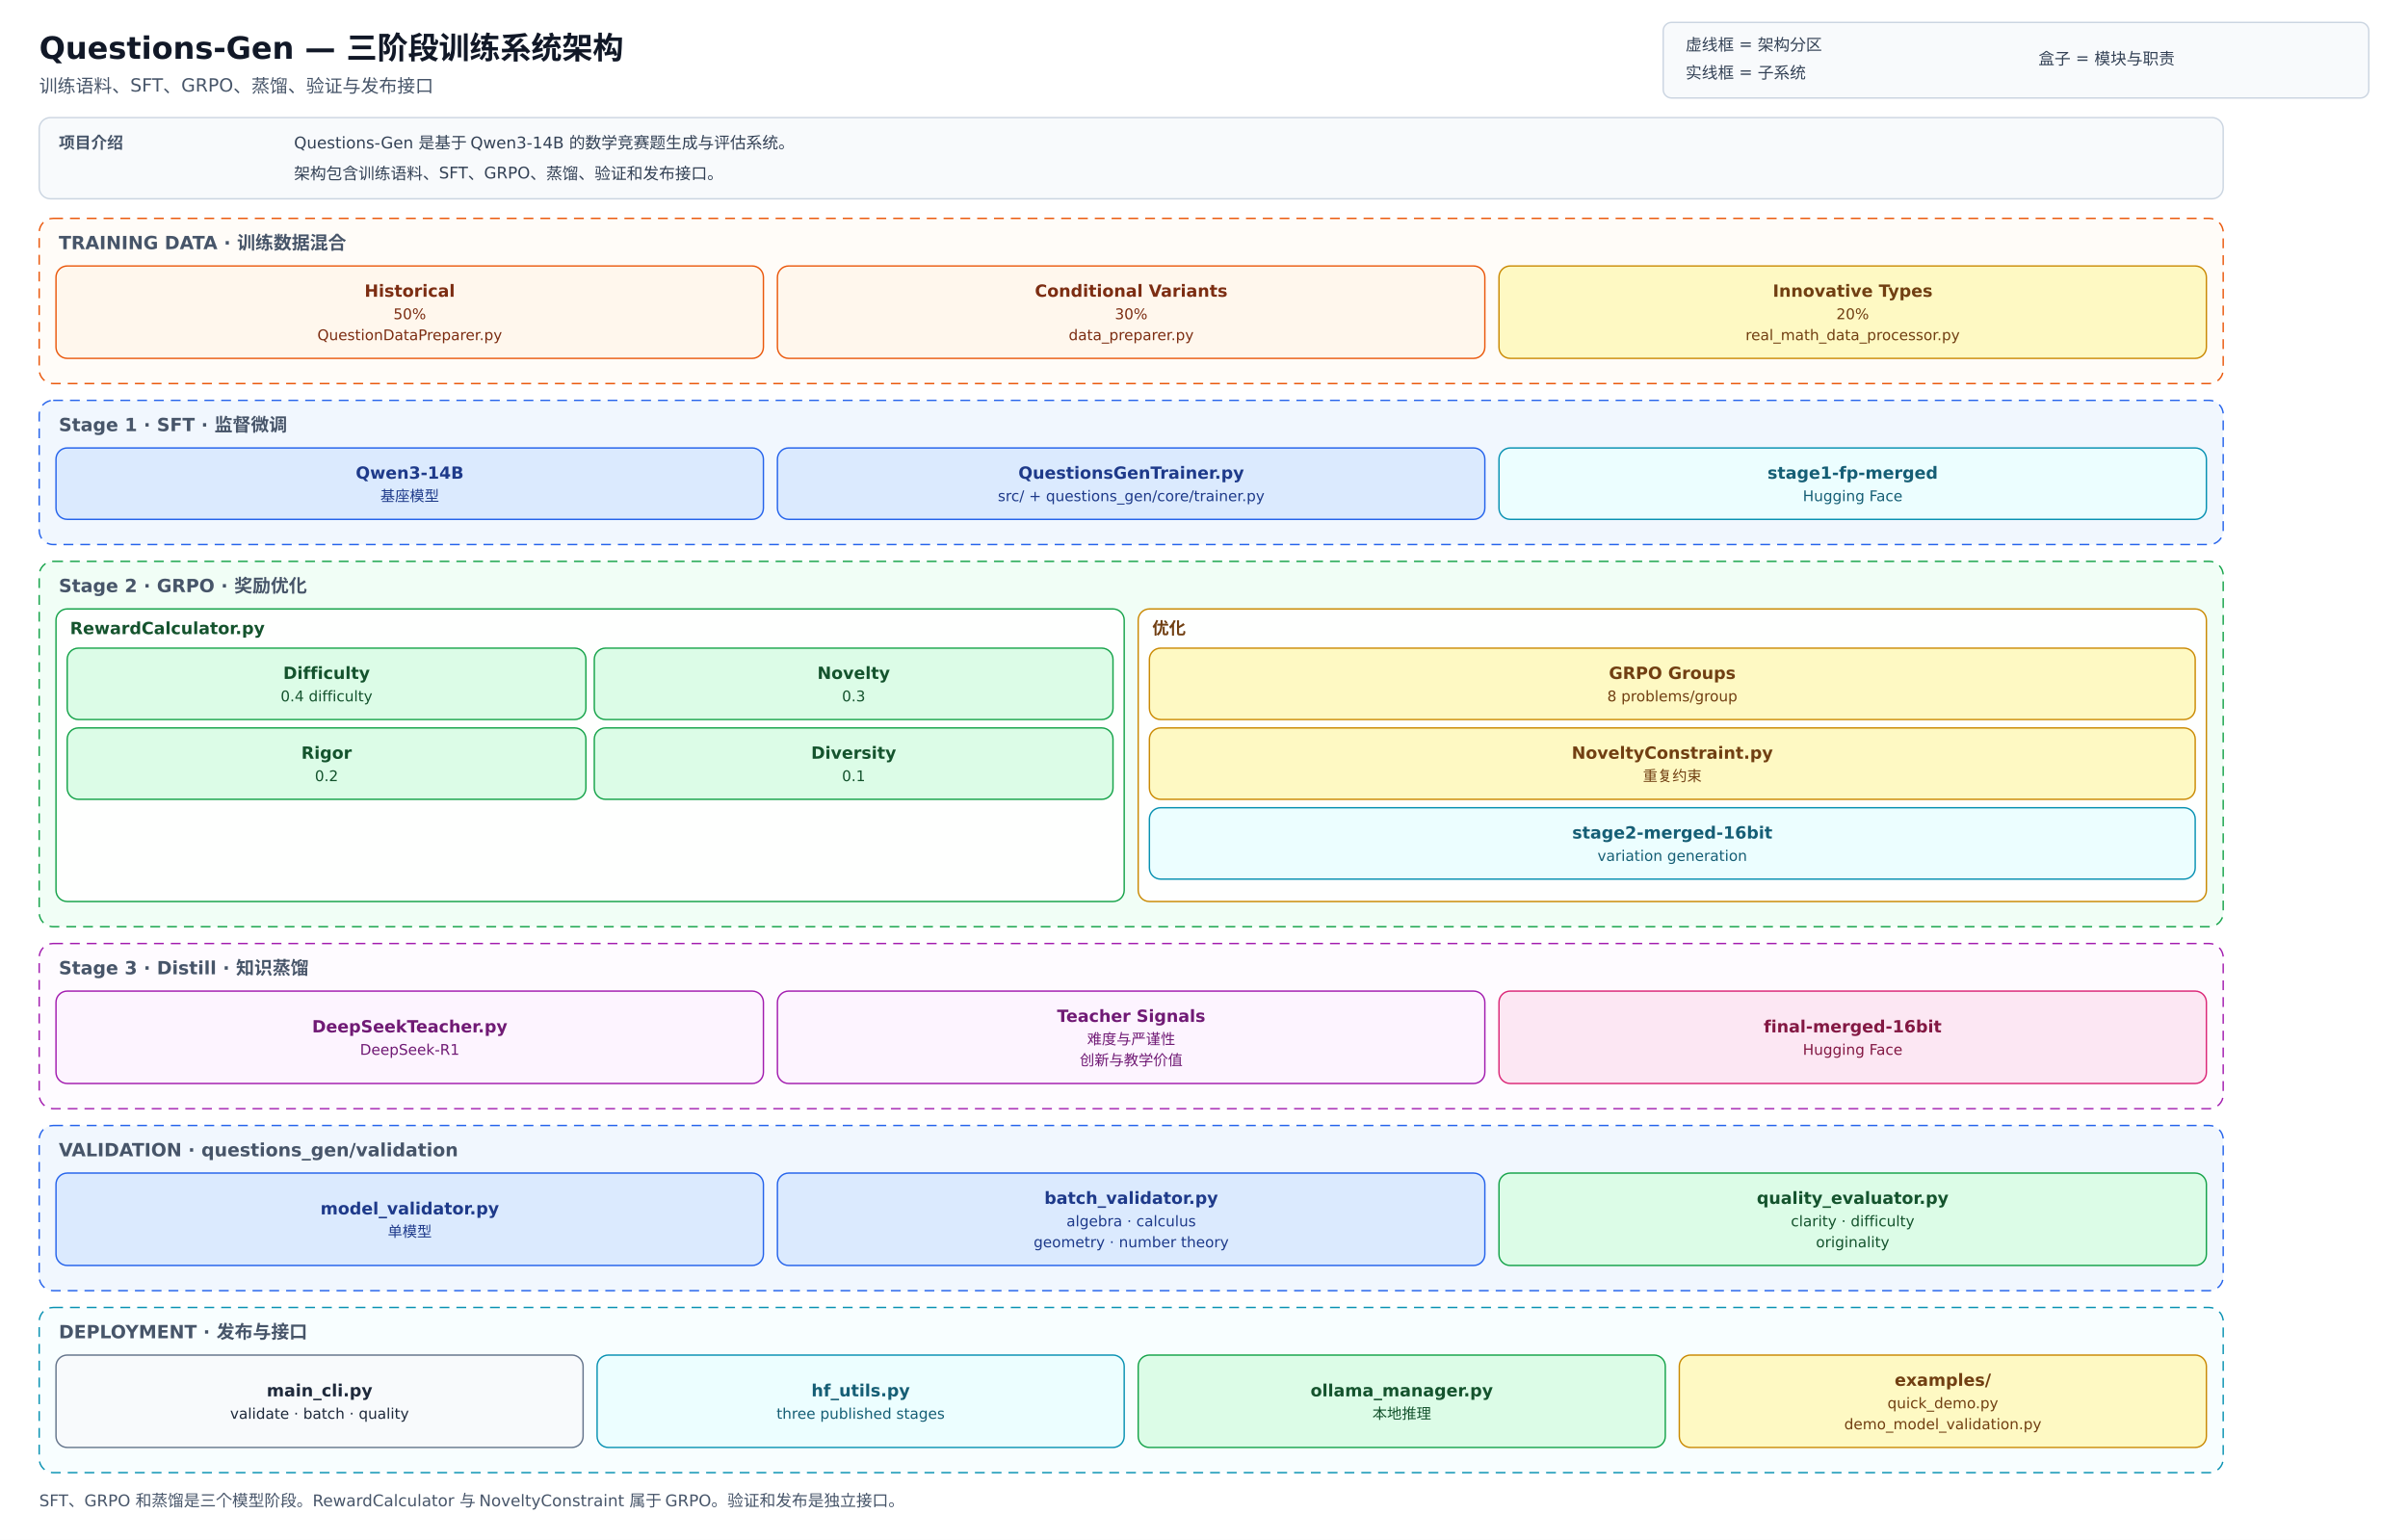
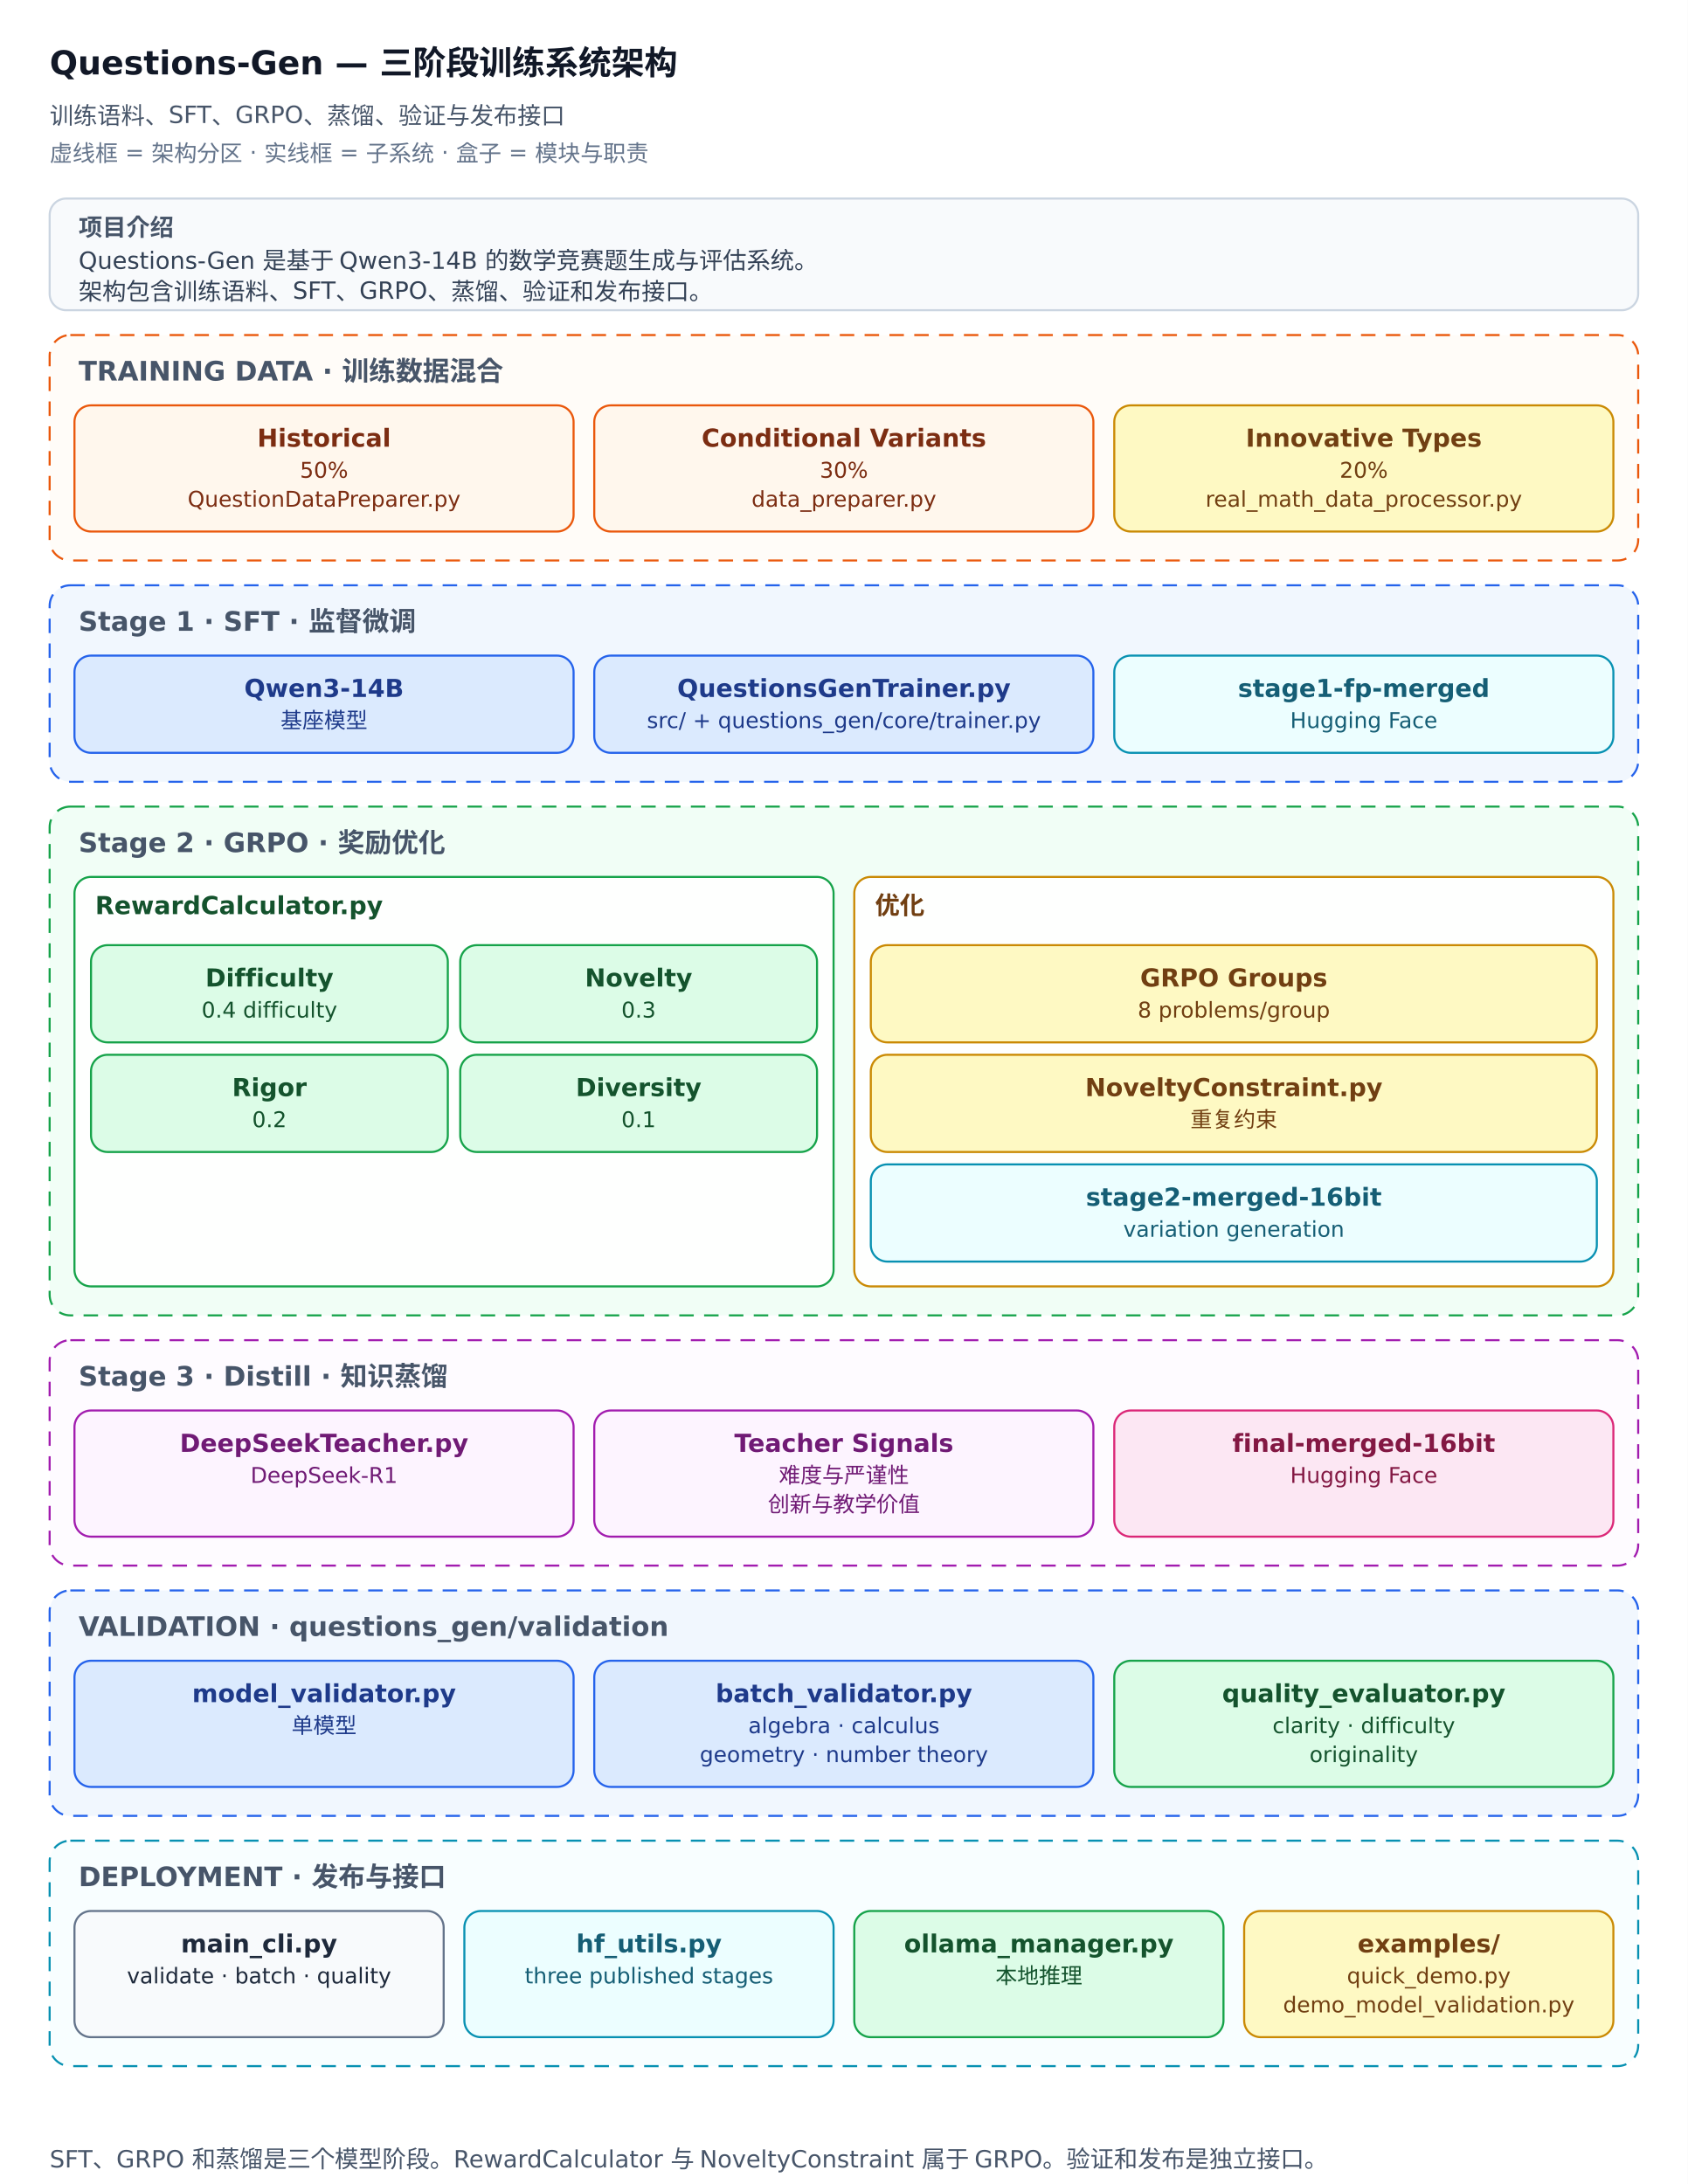
- <svg xmlns="http://www.w3.org/2000/svg" viewBox="0 0 1720 1100" font-family="WenQuanYi Micro Hei, DejaVu Sans, sans-serif">
-   <rect x="0" y="0" width="1720" height="1100" fill="#ffffff" />
-   <text x="28" y="42" font-size="22" fill="#111827" font-weight="700" text-anchor="start">Questions-Gen — 三阶段训练系统架构</text>
-   <text x="28" y="66" font-size="13" fill="#475569" font-weight="400" text-anchor="start">训练语料、SFT、GRPO、蒸馏、验证与发布接口</text>
-   <rect x="1188" y="16" width="504" height="54" rx="6" fill="#f8fafc" stroke="#cbd5e1" />
-   <text x="1204" y="36" font-size="11.5" fill="#334155" font-weight="400" text-anchor="start">虚线框 = 架构分区</text>
-   <text x="1204" y="56" font-size="11.5" fill="#334155" font-weight="400" text-anchor="start">实线框 = 子系统</text>
-   <text x="1456" y="46" font-size="11.5" fill="#334155" font-weight="400" text-anchor="start">盒子 = 模块与职责</text>
-   <rect x="28" y="84" width="1560" height="58" rx="8" fill="#f8fafc" stroke="#cbd5e1" />
-   <text x="42" y="106" font-size="11.5" fill="#475569" font-weight="700" text-anchor="start">项目介绍</text>
-   <text x="210" y="106" font-size="11.5" fill="#334155" font-weight="400" text-anchor="start">Questions-Gen 是基于 Qwen3-14B 的数学竞赛题生成与评估系统。</text>
-   <text x="210" y="128" font-size="11.5" fill="#334155" font-weight="400" text-anchor="start">架构包含训练语料、SFT、GRPO、蒸馏、验证和发布接口。</text>
-   <rect x="28" y="156" width="1560" height="118" rx="10" fill="#fff7ed" fill-opacity="0.38" stroke="#ea580c" stroke-dasharray="7,5" />
-   <text x="42" y="178" font-size="13" fill="#475569" font-weight="700" text-anchor="start">TRAINING DATA · 训练数据混合</text>
-   <rect x="40.0" y="190.0" width="505.3" height="66.0" rx="8" fill="#fff7ed" stroke="#ea580c" />
-   <text x="292.667" y="212.0" font-size="12" fill="#7c2d12" font-weight="700" text-anchor="middle">Historical</text>
-   <text x="292.667" y="228.0" font-size="10.5" fill="#7c2d12" font-weight="400" text-anchor="middle">50%</text>
-   <text x="292.667" y="243.0" font-size="10.5" fill="#7c2d12" font-weight="400" text-anchor="middle">QuestionDataPreparer.py</text>
-   <rect x="555.3" y="190.0" width="505.3" height="66.0" rx="8" fill="#fff7ed" stroke="#ea580c" />
-   <text x="808" y="212.0" font-size="12" fill="#7c2d12" font-weight="700" text-anchor="middle">Conditional Variants</text>
-   <text x="808" y="228.0" font-size="10.5" fill="#7c2d12" font-weight="400" text-anchor="middle">30%</text>
-   <text x="808" y="243.0" font-size="10.5" fill="#7c2d12" font-weight="400" text-anchor="middle">data_preparer.py</text>
-   <rect x="1070.7" y="190.0" width="505.3" height="66.0" rx="8" fill="#fef9c3" stroke="#ca8a04" />
-   <text x="1323.333" y="212.0" font-size="12" fill="#713f12" font-weight="700" text-anchor="middle">Innovative Types</text>
-   <text x="1323.333" y="228.0" font-size="10.5" fill="#713f12" font-weight="400" text-anchor="middle">20%</text>
-   <text x="1323.333" y="243.0" font-size="10.5" fill="#713f12" font-weight="400" text-anchor="middle">real_math_data_processor.py</text>
-   <rect x="28" y="286" width="1560" height="103" rx="10" fill="#dbeafe" fill-opacity="0.38" stroke="#2563eb" stroke-dasharray="7,5" />
-   <text x="42" y="308" font-size="13" fill="#475569" font-weight="700" text-anchor="start">Stage 1 · SFT · 监督微调</text>
-   <rect x="40.0" y="320.0" width="505.3" height="51.0" rx="8" fill="#dbeafe" stroke="#2563eb" />
-   <text x="292.667" y="342.0" font-size="12" fill="#1e3a8a" font-weight="700" text-anchor="middle">Qwen3-14B</text>
-   <text x="292.667" y="358.0" font-size="10.5" fill="#1e3a8a" font-weight="400" text-anchor="middle">基座模型</text>
-   <rect x="555.3" y="320.0" width="505.3" height="51.0" rx="8" fill="#dbeafe" stroke="#2563eb" />
-   <text x="808" y="342.0" font-size="12" fill="#1e3a8a" font-weight="700" text-anchor="middle">QuestionsGenTrainer.py</text>
-   <text x="808" y="358.0" font-size="10.5" fill="#1e3a8a" font-weight="400" text-anchor="middle">src/ + questions_gen/core/trainer.py</text>
-   <rect x="1070.7" y="320.0" width="505.3" height="51.0" rx="8" fill="#ecfeff" stroke="#0891b2" />
-   <text x="1323.333" y="342.0" font-size="12" fill="#155e75" font-weight="700" text-anchor="middle">stage1-fp-merged</text>
-   <text x="1323.333" y="358.0" font-size="10.5" fill="#155e75" font-weight="400" text-anchor="middle">Hugging Face</text>
-   <rect x="28" y="401" width="1560" height="261" rx="10" fill="#dcfce7" fill-opacity="0.38" stroke="#16a34a" stroke-dasharray="7,5" />
-   <text x="42" y="423" font-size="13" fill="#475569" font-weight="700" text-anchor="start">Stage 2 · GRPO · 奖励优化</text>
-   <rect x="40.0" y="435.0" width="763.0" height="209.0" rx="8" fill="#ffffff" fill-opacity="0.94" stroke="#16a34a" />
-   <text x="50.0" y="453" font-size="12" fill="#14532d" font-weight="700" text-anchor="start">RewardCalculator.py</text>
-   <rect x="48.0" y="463.0" width="370.5" height="51.0" rx="8" fill="#dcfce7" stroke="#16a34a" />
-   <text x="233.25" y="485.0" font-size="12" fill="#14532d" font-weight="700" text-anchor="middle">Difficulty</text>
-   <text x="233.25" y="501.0" font-size="10.5" fill="#14532d" font-weight="400" text-anchor="middle">0.4 difficulty</text>
-   <rect x="424.5" y="463.0" width="370.5" height="51.0" rx="8" fill="#dcfce7" stroke="#16a34a" />
-   <text x="609.75" y="485.0" font-size="12" fill="#14532d" font-weight="700" text-anchor="middle">Novelty</text>
-   <text x="609.75" y="501.0" font-size="10.5" fill="#14532d" font-weight="400" text-anchor="middle">0.3</text>
-   <rect x="48.0" y="520.0" width="370.5" height="51.0" rx="8" fill="#dcfce7" stroke="#16a34a" />
-   <text x="233.25" y="542.0" font-size="12" fill="#14532d" font-weight="700" text-anchor="middle">Rigor</text>
-   <text x="233.25" y="558.0" font-size="10.5" fill="#14532d" font-weight="400" text-anchor="middle">0.2</text>
-   <rect x="424.5" y="520.0" width="370.5" height="51.0" rx="8" fill="#dcfce7" stroke="#16a34a" />
-   <text x="609.75" y="542.0" font-size="12" fill="#14532d" font-weight="700" text-anchor="middle">Diversity</text>
-   <text x="609.75" y="558.0" font-size="10.5" fill="#14532d" font-weight="400" text-anchor="middle">0.1</text>
-   <rect x="813.0" y="435.0" width="763.0" height="209.0" rx="8" fill="#ffffff" fill-opacity="0.94" stroke="#ca8a04" />
-   <text x="823.0" y="453" font-size="12" fill="#713f12" font-weight="700" text-anchor="start">优化</text>
-   <rect x="821.0" y="463.0" width="747.0" height="51.0" rx="8" fill="#fef9c3" stroke="#ca8a04" />
-   <text x="1194.5" y="485.0" font-size="12" fill="#713f12" font-weight="700" text-anchor="middle">GRPO Groups</text>
-   <text x="1194.5" y="501.0" font-size="10.5" fill="#713f12" font-weight="400" text-anchor="middle">8 problems/group</text>
-   <rect x="821.0" y="520.0" width="747.0" height="51.0" rx="8" fill="#fef9c3" stroke="#ca8a04" />
-   <text x="1194.5" y="542.0" font-size="12" fill="#713f12" font-weight="700" text-anchor="middle">NoveltyConstraint.py</text>
-   <text x="1194.5" y="558.0" font-size="10.5" fill="#713f12" font-weight="400" text-anchor="middle">重复约束</text>
-   <rect x="821.0" y="577.0" width="747.0" height="51.0" rx="8" fill="#ecfeff" stroke="#0891b2" />
-   <text x="1194.5" y="599.0" font-size="12" fill="#155e75" font-weight="700" text-anchor="middle">stage2-merged-16bit</text>
-   <text x="1194.5" y="615.0" font-size="10.5" fill="#155e75" font-weight="400" text-anchor="middle">variation generation</text>
-   <rect x="28" y="674" width="1560" height="118" rx="10" fill="#fdf4ff" fill-opacity="0.38" stroke="#a21caf" stroke-dasharray="7,5" />
-   <text x="42" y="696" font-size="13" fill="#475569" font-weight="700" text-anchor="start">Stage 3 · Distill · 知识蒸馏</text>
-   <rect x="40.0" y="708.0" width="505.3" height="66.0" rx="8" fill="#fdf4ff" stroke="#a21caf" />
-   <text x="292.667" y="737.5" font-size="12" fill="#701a75" font-weight="700" text-anchor="middle">DeepSeekTeacher.py</text>
-   <text x="292.667" y="753.5" font-size="10.5" fill="#701a75" font-weight="400" text-anchor="middle">DeepSeek-R1</text>
-   <rect x="555.3" y="708.0" width="505.3" height="66.0" rx="8" fill="#fdf4ff" stroke="#a21caf" />
-   <text x="808" y="730.0" font-size="12" fill="#701a75" font-weight="700" text-anchor="middle">Teacher Signals</text>
-   <text x="808" y="746.0" font-size="10.5" fill="#701a75" font-weight="400" text-anchor="middle">难度与严谨性</text>
-   <text x="808" y="761.0" font-size="10.5" fill="#701a75" font-weight="400" text-anchor="middle">创新与教学价值</text>
-   <rect x="1070.7" y="708.0" width="505.3" height="66.0" rx="8" fill="#fce7f3" stroke="#db2777" />
-   <text x="1323.333" y="737.5" font-size="12" fill="#831843" font-weight="700" text-anchor="middle">final-merged-16bit</text>
-   <text x="1323.333" y="753.5" font-size="10.5" fill="#831843" font-weight="400" text-anchor="middle">Hugging Face</text>
-   <rect x="28" y="804" width="1560" height="118" rx="10" fill="#dbeafe" fill-opacity="0.38" stroke="#2563eb" stroke-dasharray="7,5" />
-   <text x="42" y="826" font-size="13" fill="#475569" font-weight="700" text-anchor="start">VALIDATION · questions_gen/validation</text>
-   <rect x="40.0" y="838.0" width="505.3" height="66.0" rx="8" fill="#dbeafe" stroke="#2563eb" />
-   <text x="292.667" y="867.5" font-size="12" fill="#1e3a8a" font-weight="700" text-anchor="middle">model_validator.py</text>
-   <text x="292.667" y="883.5" font-size="10.5" fill="#1e3a8a" font-weight="400" text-anchor="middle">单模型</text>
-   <rect x="555.3" y="838.0" width="505.3" height="66.0" rx="8" fill="#dbeafe" stroke="#2563eb" />
-   <text x="808" y="860.0" font-size="12" fill="#1e3a8a" font-weight="700" text-anchor="middle">batch_validator.py</text>
-   <text x="808" y="876.0" font-size="10.5" fill="#1e3a8a" font-weight="400" text-anchor="middle">algebra · calculus</text>
-   <text x="808" y="891.0" font-size="10.5" fill="#1e3a8a" font-weight="400" text-anchor="middle">geometry · number theory</text>
-   <rect x="1070.7" y="838.0" width="505.3" height="66.0" rx="8" fill="#dcfce7" stroke="#16a34a" />
-   <text x="1323.333" y="860.0" font-size="12" fill="#14532d" font-weight="700" text-anchor="middle">quality_evaluator.py</text>
-   <text x="1323.333" y="876.0" font-size="10.5" fill="#14532d" font-weight="400" text-anchor="middle">clarity · difficulty</text>
-   <text x="1323.333" y="891.0" font-size="10.5" fill="#14532d" font-weight="400" text-anchor="middle">originality</text>
-   <rect x="28" y="934" width="1560" height="118" rx="10" fill="#ecfeff" fill-opacity="0.38" stroke="#0891b2" stroke-dasharray="7,5" />
-   <text x="42" y="956" font-size="13" fill="#475569" font-weight="700" text-anchor="start">DEPLOYMENT · 发布与接口</text>
-   <rect x="40.0" y="968.0" width="376.5" height="66.0" rx="8" fill="#f8fafc" stroke="#64748b" />
-   <text x="228.25" y="997.5" font-size="12" fill="#1e293b" font-weight="700" text-anchor="middle">main_cli.py</text>
-   <text x="228.25" y="1013.5" font-size="10.5" fill="#1e293b" font-weight="400" text-anchor="middle">validate · batch · quality</text>
-   <rect x="426.5" y="968.0" width="376.5" height="66.0" rx="8" fill="#ecfeff" stroke="#0891b2" />
-   <text x="614.75" y="997.5" font-size="12" fill="#155e75" font-weight="700" text-anchor="middle">hf_utils.py</text>
-   <text x="614.75" y="1013.5" font-size="10.5" fill="#155e75" font-weight="400" text-anchor="middle">three published stages</text>
-   <rect x="813.0" y="968.0" width="376.5" height="66.0" rx="8" fill="#dcfce7" stroke="#16a34a" />
-   <text x="1001.25" y="997.5" font-size="12" fill="#14532d" font-weight="700" text-anchor="middle">ollama_manager.py</text>
-   <text x="1001.25" y="1013.5" font-size="10.5" fill="#14532d" font-weight="400" text-anchor="middle">本地推理</text>
-   <rect x="1199.5" y="968.0" width="376.5" height="66.0" rx="8" fill="#fef9c3" stroke="#ca8a04" />
-   <text x="1387.75" y="990.0" font-size="12" fill="#713f12" font-weight="700" text-anchor="middle">examples/</text>
-   <text x="1387.75" y="1006.0" font-size="10.5" fill="#713f12" font-weight="400" text-anchor="middle">quick_demo.py</text>
-   <text x="1387.75" y="1021.0" font-size="10.5" fill="#713f12" font-weight="400" text-anchor="middle">demo_model_validation.py</text>
-   <text x="28" y="1076" font-size="11.5" fill="#475569" font-weight="400" text-anchor="start">SFT、GRPO 和蒸馏是三个模型阶段。RewardCalculator 与 NoveltyConstraint 属于 GRPO。验证和发布是独立接口。</text>
+ <svg xmlns="http://www.w3.org/2000/svg" width="8.5in" height="11in" viewBox="0 0 816 1056" font-family="WenQuanYi Micro Hei, DejaVu Sans, sans-serif">
+   <rect x="0" y="0" width="816" height="1056" fill="#ffffff" />
+   <text x="24" y="36" font-size="16" fill="#111827" font-weight="700" text-anchor="start">Questions-Gen — 三阶段训练系统架构</text>
+   <text x="24" y="60" font-size="11.5" fill="#475569" font-weight="400" text-anchor="start">训练语料、SFT、GRPO、蒸馏、验证与发布接口</text>
+   <text x="24" y="78" font-size="11" fill="#64748b" font-weight="400" text-anchor="start">虚线框 = 架构分区 · 实线框 = 子系统 · 盒子 = 模块与职责</text>
+   <rect x="24" y="96" width="768" height="54" rx="8" fill="#f8fafc" stroke="#cbd5e1" />
+   <text x="38" y="114" font-size="11.5" fill="#475569" font-weight="700" text-anchor="start">项目介绍</text>
+   <text x="38" y="130" font-size="11.5" fill="#334155" font-weight="400" text-anchor="start">Questions-Gen 是基于 Qwen3-14B 的数学竞赛题生成与评估系统。</text>
+   <text x="38" y="145" font-size="11.5" fill="#334155" font-weight="400" text-anchor="start">架构包含训练语料、SFT、GRPO、蒸馏、验证和发布接口。</text>
+   <rect x="24" y="162" width="768" height="109" rx="10" fill="#fff7ed" fill-opacity="0.38" stroke="#ea580c" stroke-dasharray="7,5" />
+   <text x="38" y="184" font-size="13" fill="#475569" font-weight="700" text-anchor="start">TRAINING DATA · 训练数据混合</text>
+   <rect x="36.0" y="196.0" width="241.3" height="61.0" rx="8" fill="#fff7ed" stroke="#ea580c" />
+   <text x="156.667" y="216" font-size="12" fill="#7c2d12" font-weight="700" text-anchor="middle">Historical</text>
+   <text x="156.667" y="231" font-size="10.5" fill="#7c2d12" font-weight="400" text-anchor="middle">50%</text>
+   <text x="156.667" y="245" font-size="10.5" fill="#7c2d12" font-weight="400" text-anchor="middle">QuestionDataPreparer.py</text>
+   <rect x="287.3" y="196.0" width="241.3" height="61.0" rx="8" fill="#fff7ed" stroke="#ea580c" />
+   <text x="408" y="216" font-size="12" fill="#7c2d12" font-weight="700" text-anchor="middle">Conditional Variants</text>
+   <text x="408" y="231" font-size="10.5" fill="#7c2d12" font-weight="400" text-anchor="middle">30%</text>
+   <text x="408" y="245" font-size="10.5" fill="#7c2d12" font-weight="400" text-anchor="middle">data_preparer.py</text>
+   <rect x="538.7" y="196.0" width="241.3" height="61.0" rx="8" fill="#fef9c3" stroke="#ca8a04" />
+   <text x="659.333" y="216" font-size="12" fill="#713f12" font-weight="700" text-anchor="middle">Innovative Types</text>
+   <text x="659.333" y="231" font-size="10.5" fill="#713f12" font-weight="400" text-anchor="middle">20%</text>
+   <text x="659.333" y="245" font-size="10.5" fill="#713f12" font-weight="400" text-anchor="middle">real_math_data_processor.py</text>
+   <rect x="24" y="283" width="768" height="95" rx="10" fill="#dbeafe" fill-opacity="0.38" stroke="#2563eb" stroke-dasharray="7,5" />
+   <text x="38" y="305" font-size="13" fill="#475569" font-weight="700" text-anchor="start">Stage 1 · SFT · 监督微调</text>
+   <rect x="36.0" y="317.0" width="241.3" height="47.0" rx="8" fill="#dbeafe" stroke="#2563eb" />
+   <text x="156.667" y="337" font-size="12" fill="#1e3a8a" font-weight="700" text-anchor="middle">Qwen3-14B</text>
+   <text x="156.667" y="352" font-size="10.5" fill="#1e3a8a" font-weight="400" text-anchor="middle">基座模型</text>
+   <rect x="287.3" y="317.0" width="241.3" height="47.0" rx="8" fill="#dbeafe" stroke="#2563eb" />
+   <text x="408" y="337" font-size="12" fill="#1e3a8a" font-weight="700" text-anchor="middle">QuestionsGenTrainer.py</text>
+   <text x="408" y="352" font-size="10.5" fill="#1e3a8a" font-weight="400" text-anchor="middle">src/ + questions_gen/core/trainer.py</text>
+   <rect x="538.7" y="317.0" width="241.3" height="47.0" rx="8" fill="#ecfeff" stroke="#0891b2" />
+   <text x="659.333" y="337" font-size="12" fill="#155e75" font-weight="700" text-anchor="middle">stage1-fp-merged</text>
+   <text x="659.333" y="352" font-size="10.5" fill="#155e75" font-weight="400" text-anchor="middle">Hugging Face</text>
+   <rect x="24" y="390" width="768" height="246" rx="10" fill="#dcfce7" fill-opacity="0.38" stroke="#16a34a" stroke-dasharray="7,5" />
+   <text x="38" y="412" font-size="13" fill="#475569" font-weight="700" text-anchor="start">Stage 2 · GRPO · 奖励优化</text>
+   <rect x="36.0" y="424.0" width="367.0" height="198.0" rx="8" fill="#ffffff" fill-opacity="0.94" stroke="#16a34a" />
+   <text x="46.0" y="442" font-size="12" fill="#14532d" font-weight="700" text-anchor="start">RewardCalculator.py</text>
+   <rect x="44.0" y="457.0" width="172.5" height="47.0" rx="8" fill="#dcfce7" stroke="#16a34a" />
+   <text x="130.25" y="477" font-size="12" fill="#14532d" font-weight="700" text-anchor="middle">Difficulty</text>
+   <text x="130.25" y="492" font-size="10.5" fill="#14532d" font-weight="400" text-anchor="middle">0.4 difficulty</text>
+   <rect x="222.5" y="457.0" width="172.5" height="47.0" rx="8" fill="#dcfce7" stroke="#16a34a" />
+   <text x="308.75" y="477" font-size="12" fill="#14532d" font-weight="700" text-anchor="middle">Novelty</text>
+   <text x="308.75" y="492" font-size="10.5" fill="#14532d" font-weight="400" text-anchor="middle">0.3</text>
+   <rect x="44.0" y="510.0" width="172.5" height="47.0" rx="8" fill="#dcfce7" stroke="#16a34a" />
+   <text x="130.25" y="530" font-size="12" fill="#14532d" font-weight="700" text-anchor="middle">Rigor</text>
+   <text x="130.25" y="545" font-size="10.5" fill="#14532d" font-weight="400" text-anchor="middle">0.2</text>
+   <rect x="222.5" y="510.0" width="172.5" height="47.0" rx="8" fill="#dcfce7" stroke="#16a34a" />
+   <text x="308.75" y="530" font-size="12" fill="#14532d" font-weight="700" text-anchor="middle">Diversity</text>
+   <text x="308.75" y="545" font-size="10.5" fill="#14532d" font-weight="400" text-anchor="middle">0.1</text>
+   <rect x="413.0" y="424.0" width="367.0" height="198.0" rx="8" fill="#ffffff" fill-opacity="0.94" stroke="#ca8a04" />
+   <text x="423.0" y="442" font-size="12" fill="#713f12" font-weight="700" text-anchor="start">优化</text>
+   <rect x="421.0" y="457.0" width="351.0" height="47.0" rx="8" fill="#fef9c3" stroke="#ca8a04" />
+   <text x="596.5" y="477" font-size="12" fill="#713f12" font-weight="700" text-anchor="middle">GRPO Groups</text>
+   <text x="596.5" y="492" font-size="10.5" fill="#713f12" font-weight="400" text-anchor="middle">8 problems/group</text>
+   <rect x="421.0" y="510.0" width="351.0" height="47.0" rx="8" fill="#fef9c3" stroke="#ca8a04" />
+   <text x="596.5" y="530" font-size="12" fill="#713f12" font-weight="700" text-anchor="middle">NoveltyConstraint.py</text>
+   <text x="596.5" y="545" font-size="10.5" fill="#713f12" font-weight="400" text-anchor="middle">重复约束</text>
+   <rect x="421.0" y="563.0" width="351.0" height="47.0" rx="8" fill="#ecfeff" stroke="#0891b2" />
+   <text x="596.5" y="583" font-size="12" fill="#155e75" font-weight="700" text-anchor="middle">stage2-merged-16bit</text>
+   <text x="596.5" y="598" font-size="10.5" fill="#155e75" font-weight="400" text-anchor="middle">variation generation</text>
+   <rect x="24" y="648" width="768" height="109" rx="10" fill="#fdf4ff" fill-opacity="0.38" stroke="#a21caf" stroke-dasharray="7,5" />
+   <text x="38" y="670" font-size="13" fill="#475569" font-weight="700" text-anchor="start">Stage 3 · Distill · 知识蒸馏</text>
+   <rect x="36.0" y="682.0" width="241.3" height="61.0" rx="8" fill="#fdf4ff" stroke="#a21caf" />
+   <text x="156.667" y="702" font-size="12" fill="#701a75" font-weight="700" text-anchor="middle">DeepSeekTeacher.py</text>
+   <text x="156.667" y="717" font-size="10.5" fill="#701a75" font-weight="400" text-anchor="middle">DeepSeek-R1</text>
+   <rect x="287.3" y="682.0" width="241.3" height="61.0" rx="8" fill="#fdf4ff" stroke="#a21caf" />
+   <text x="408" y="702" font-size="12" fill="#701a75" font-weight="700" text-anchor="middle">Teacher Signals</text>
+   <text x="408" y="717" font-size="10.5" fill="#701a75" font-weight="400" text-anchor="middle">难度与严谨性</text>
+   <text x="408" y="731" font-size="10.5" fill="#701a75" font-weight="400" text-anchor="middle">创新与教学价值</text>
+   <rect x="538.7" y="682.0" width="241.3" height="61.0" rx="8" fill="#fce7f3" stroke="#db2777" />
+   <text x="659.333" y="702" font-size="12" fill="#831843" font-weight="700" text-anchor="middle">final-merged-16bit</text>
+   <text x="659.333" y="717" font-size="10.5" fill="#831843" font-weight="400" text-anchor="middle">Hugging Face</text>
+   <rect x="24" y="769" width="768" height="109" rx="10" fill="#dbeafe" fill-opacity="0.38" stroke="#2563eb" stroke-dasharray="7,5" />
+   <text x="38" y="791" font-size="13" fill="#475569" font-weight="700" text-anchor="start">VALIDATION · questions_gen/validation</text>
+   <rect x="36.0" y="803.0" width="241.3" height="61.0" rx="8" fill="#dbeafe" stroke="#2563eb" />
+   <text x="156.667" y="823" font-size="12" fill="#1e3a8a" font-weight="700" text-anchor="middle">model_validator.py</text>
+   <text x="156.667" y="838" font-size="10.5" fill="#1e3a8a" font-weight="400" text-anchor="middle">单模型</text>
+   <rect x="287.3" y="803.0" width="241.3" height="61.0" rx="8" fill="#dbeafe" stroke="#2563eb" />
+   <text x="408" y="823" font-size="12" fill="#1e3a8a" font-weight="700" text-anchor="middle">batch_validator.py</text>
+   <text x="408" y="838" font-size="10.5" fill="#1e3a8a" font-weight="400" text-anchor="middle">algebra · calculus</text>
+   <text x="408" y="852" font-size="10.5" fill="#1e3a8a" font-weight="400" text-anchor="middle">geometry · number theory</text>
+   <rect x="538.7" y="803.0" width="241.3" height="61.0" rx="8" fill="#dcfce7" stroke="#16a34a" />
+   <text x="659.333" y="823" font-size="12" fill="#14532d" font-weight="700" text-anchor="middle">quality_evaluator.py</text>
+   <text x="659.333" y="838" font-size="10.5" fill="#14532d" font-weight="400" text-anchor="middle">clarity · difficulty</text>
+   <text x="659.333" y="852" font-size="10.5" fill="#14532d" font-weight="400" text-anchor="middle">originality</text>
+   <rect x="24" y="890" width="768" height="109" rx="10" fill="#ecfeff" fill-opacity="0.38" stroke="#0891b2" stroke-dasharray="7,5" />
+   <text x="38" y="912" font-size="13" fill="#475569" font-weight="700" text-anchor="start">DEPLOYMENT · 发布与接口</text>
+   <rect x="36.0" y="924.0" width="178.5" height="61.0" rx="8" fill="#f8fafc" stroke="#64748b" />
+   <text x="125.25" y="944" font-size="12" fill="#1e293b" font-weight="700" text-anchor="middle">main_cli.py</text>
+   <text x="125.25" y="959" font-size="10.5" fill="#1e293b" font-weight="400" text-anchor="middle">validate · batch · quality</text>
+   <rect x="224.5" y="924.0" width="178.5" height="61.0" rx="8" fill="#ecfeff" stroke="#0891b2" />
+   <text x="313.75" y="944" font-size="12" fill="#155e75" font-weight="700" text-anchor="middle">hf_utils.py</text>
+   <text x="313.75" y="959" font-size="10.5" fill="#155e75" font-weight="400" text-anchor="middle">three published stages</text>
+   <rect x="413.0" y="924.0" width="178.5" height="61.0" rx="8" fill="#dcfce7" stroke="#16a34a" />
+   <text x="502.25" y="944" font-size="12" fill="#14532d" font-weight="700" text-anchor="middle">ollama_manager.py</text>
+   <text x="502.25" y="959" font-size="10.5" fill="#14532d" font-weight="400" text-anchor="middle">本地推理</text>
+   <rect x="601.5" y="924.0" width="178.5" height="61.0" rx="8" fill="#fef9c3" stroke="#ca8a04" />
+   <text x="690.75" y="944" font-size="12" fill="#713f12" font-weight="700" text-anchor="middle">examples/</text>
+   <text x="690.75" y="959" font-size="10.5" fill="#713f12" font-weight="400" text-anchor="middle">quick_demo.py</text>
+   <text x="690.75" y="973" font-size="10.5" fill="#713f12" font-weight="400" text-anchor="middle">demo_model_validation.py</text>
+   <text x="24" y="1048" font-size="11.5" fill="#475569" font-weight="400" text-anchor="start">SFT、GRPO 和蒸馏是三个模型阶段。RewardCalculator 与 NoveltyConstraint 属于 GRPO。验证和发布是独立接口。</text>
</svg>
